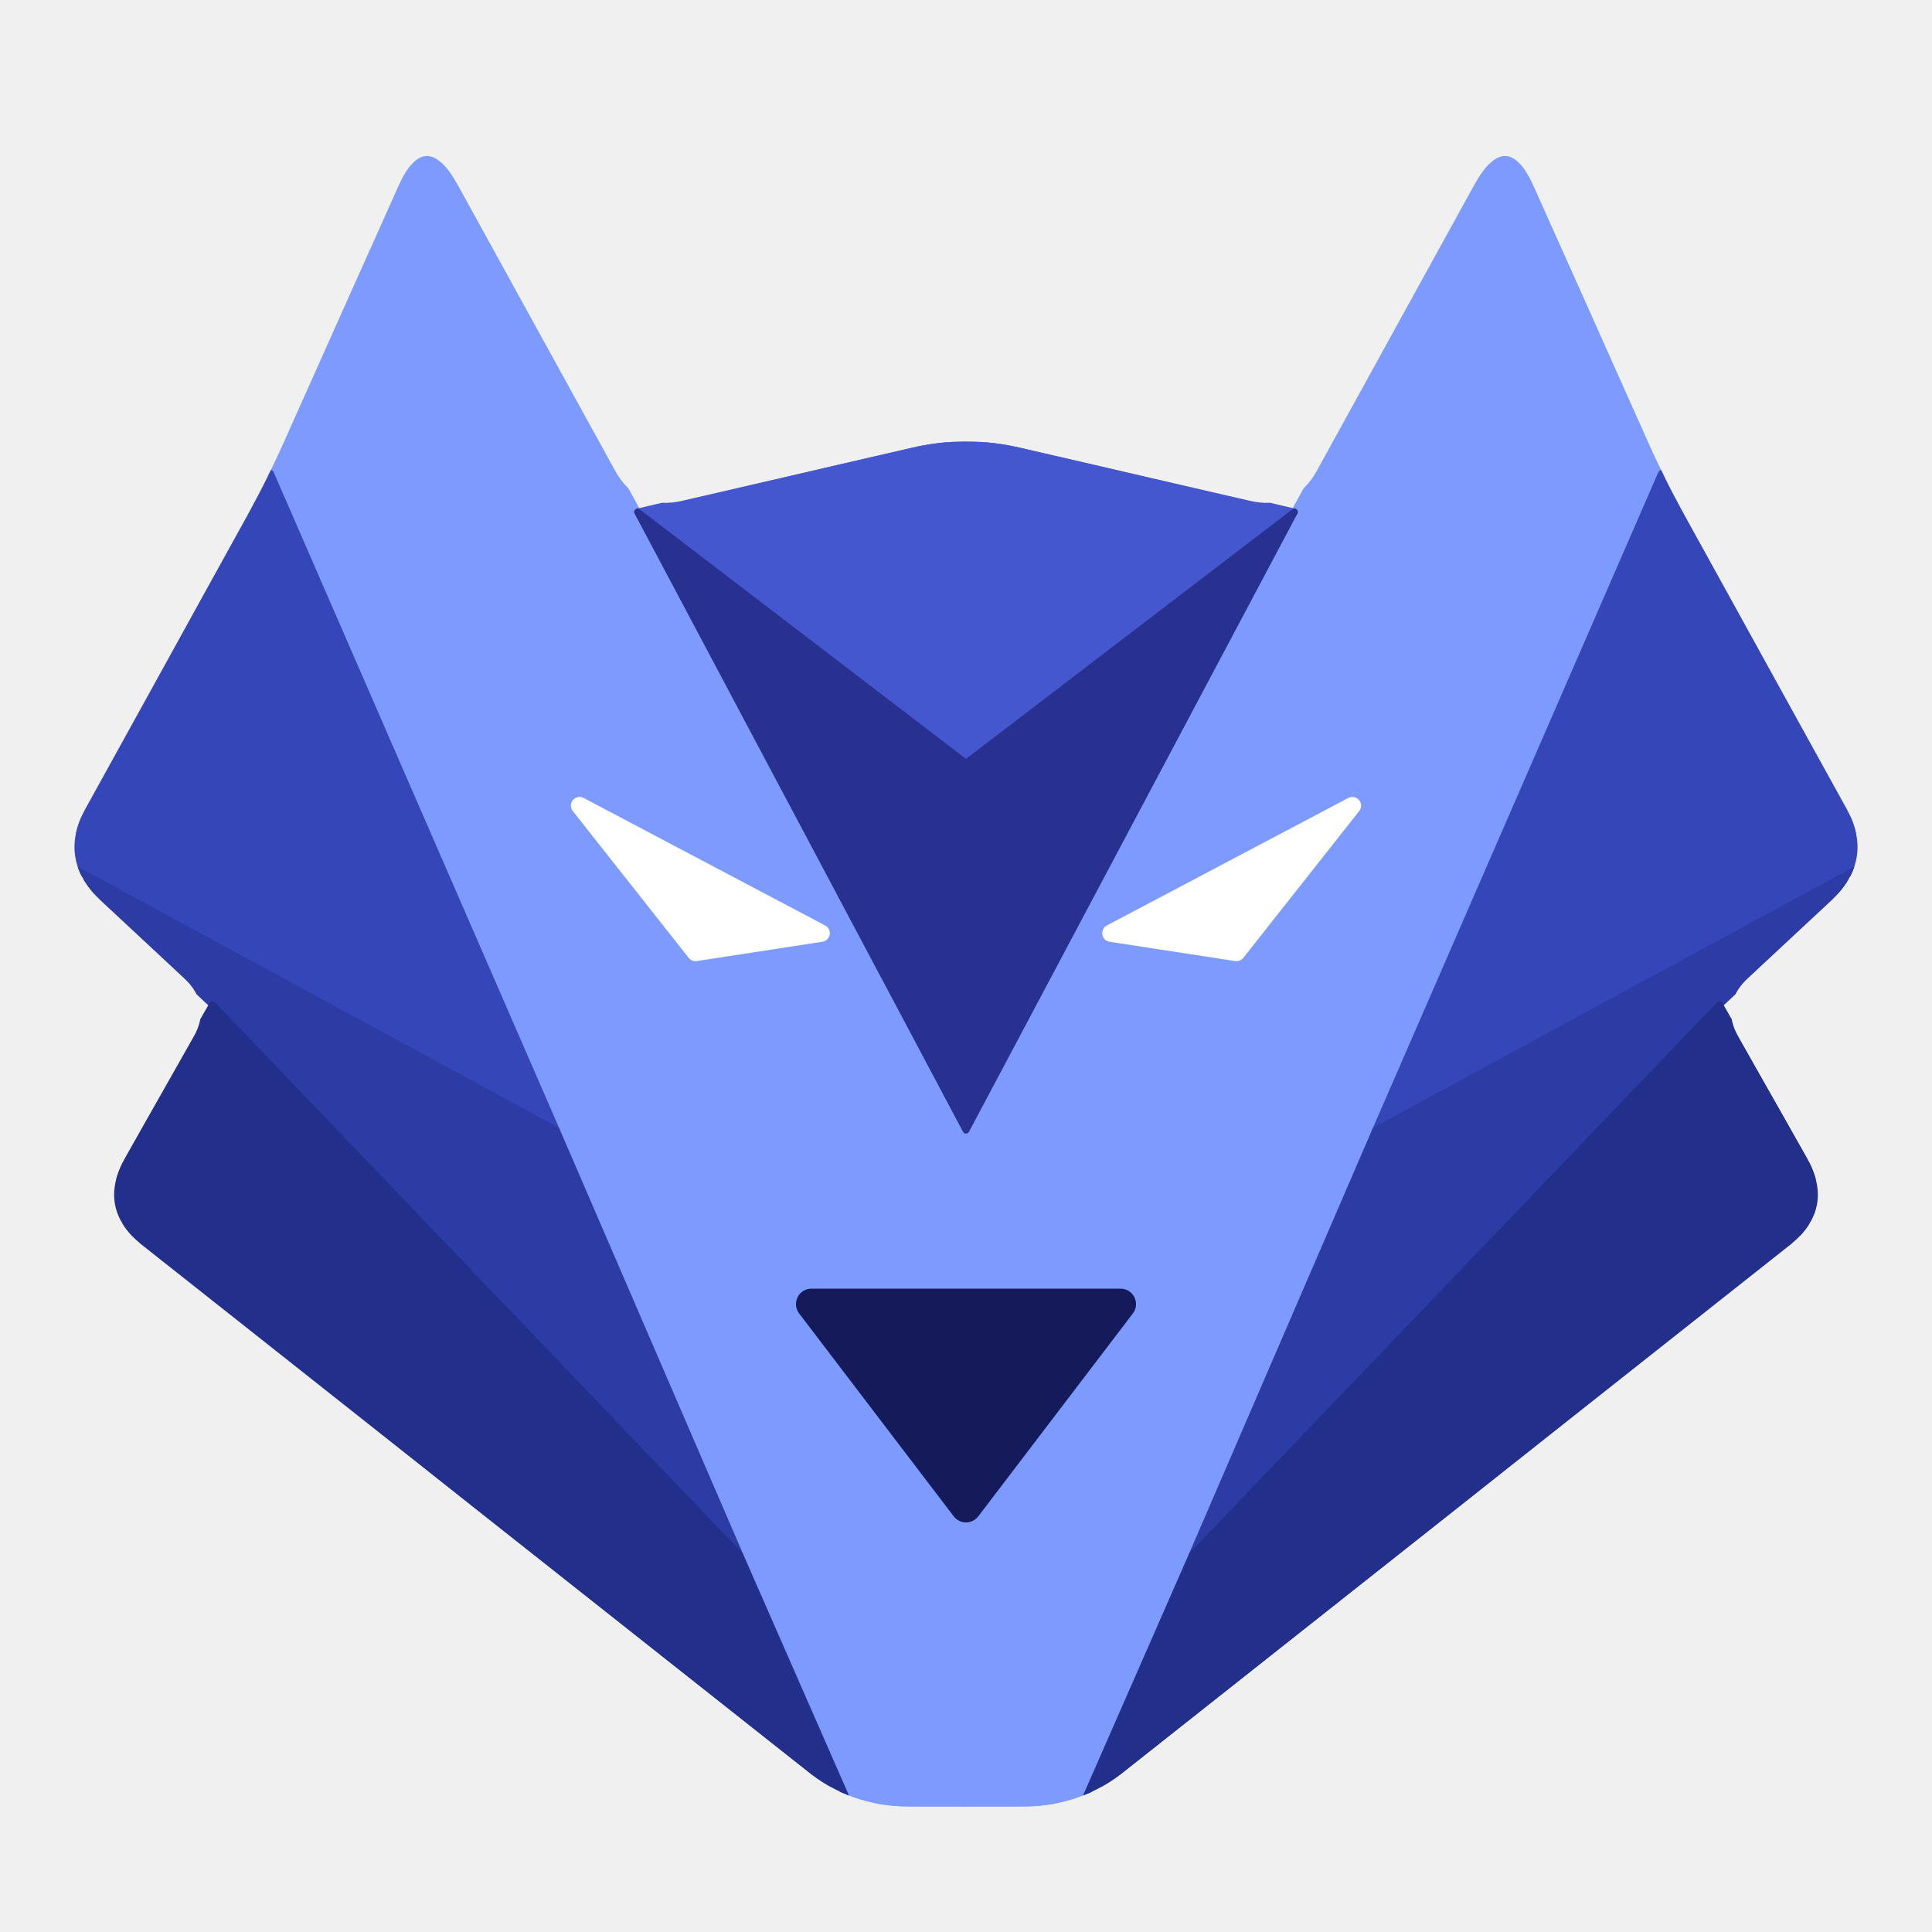
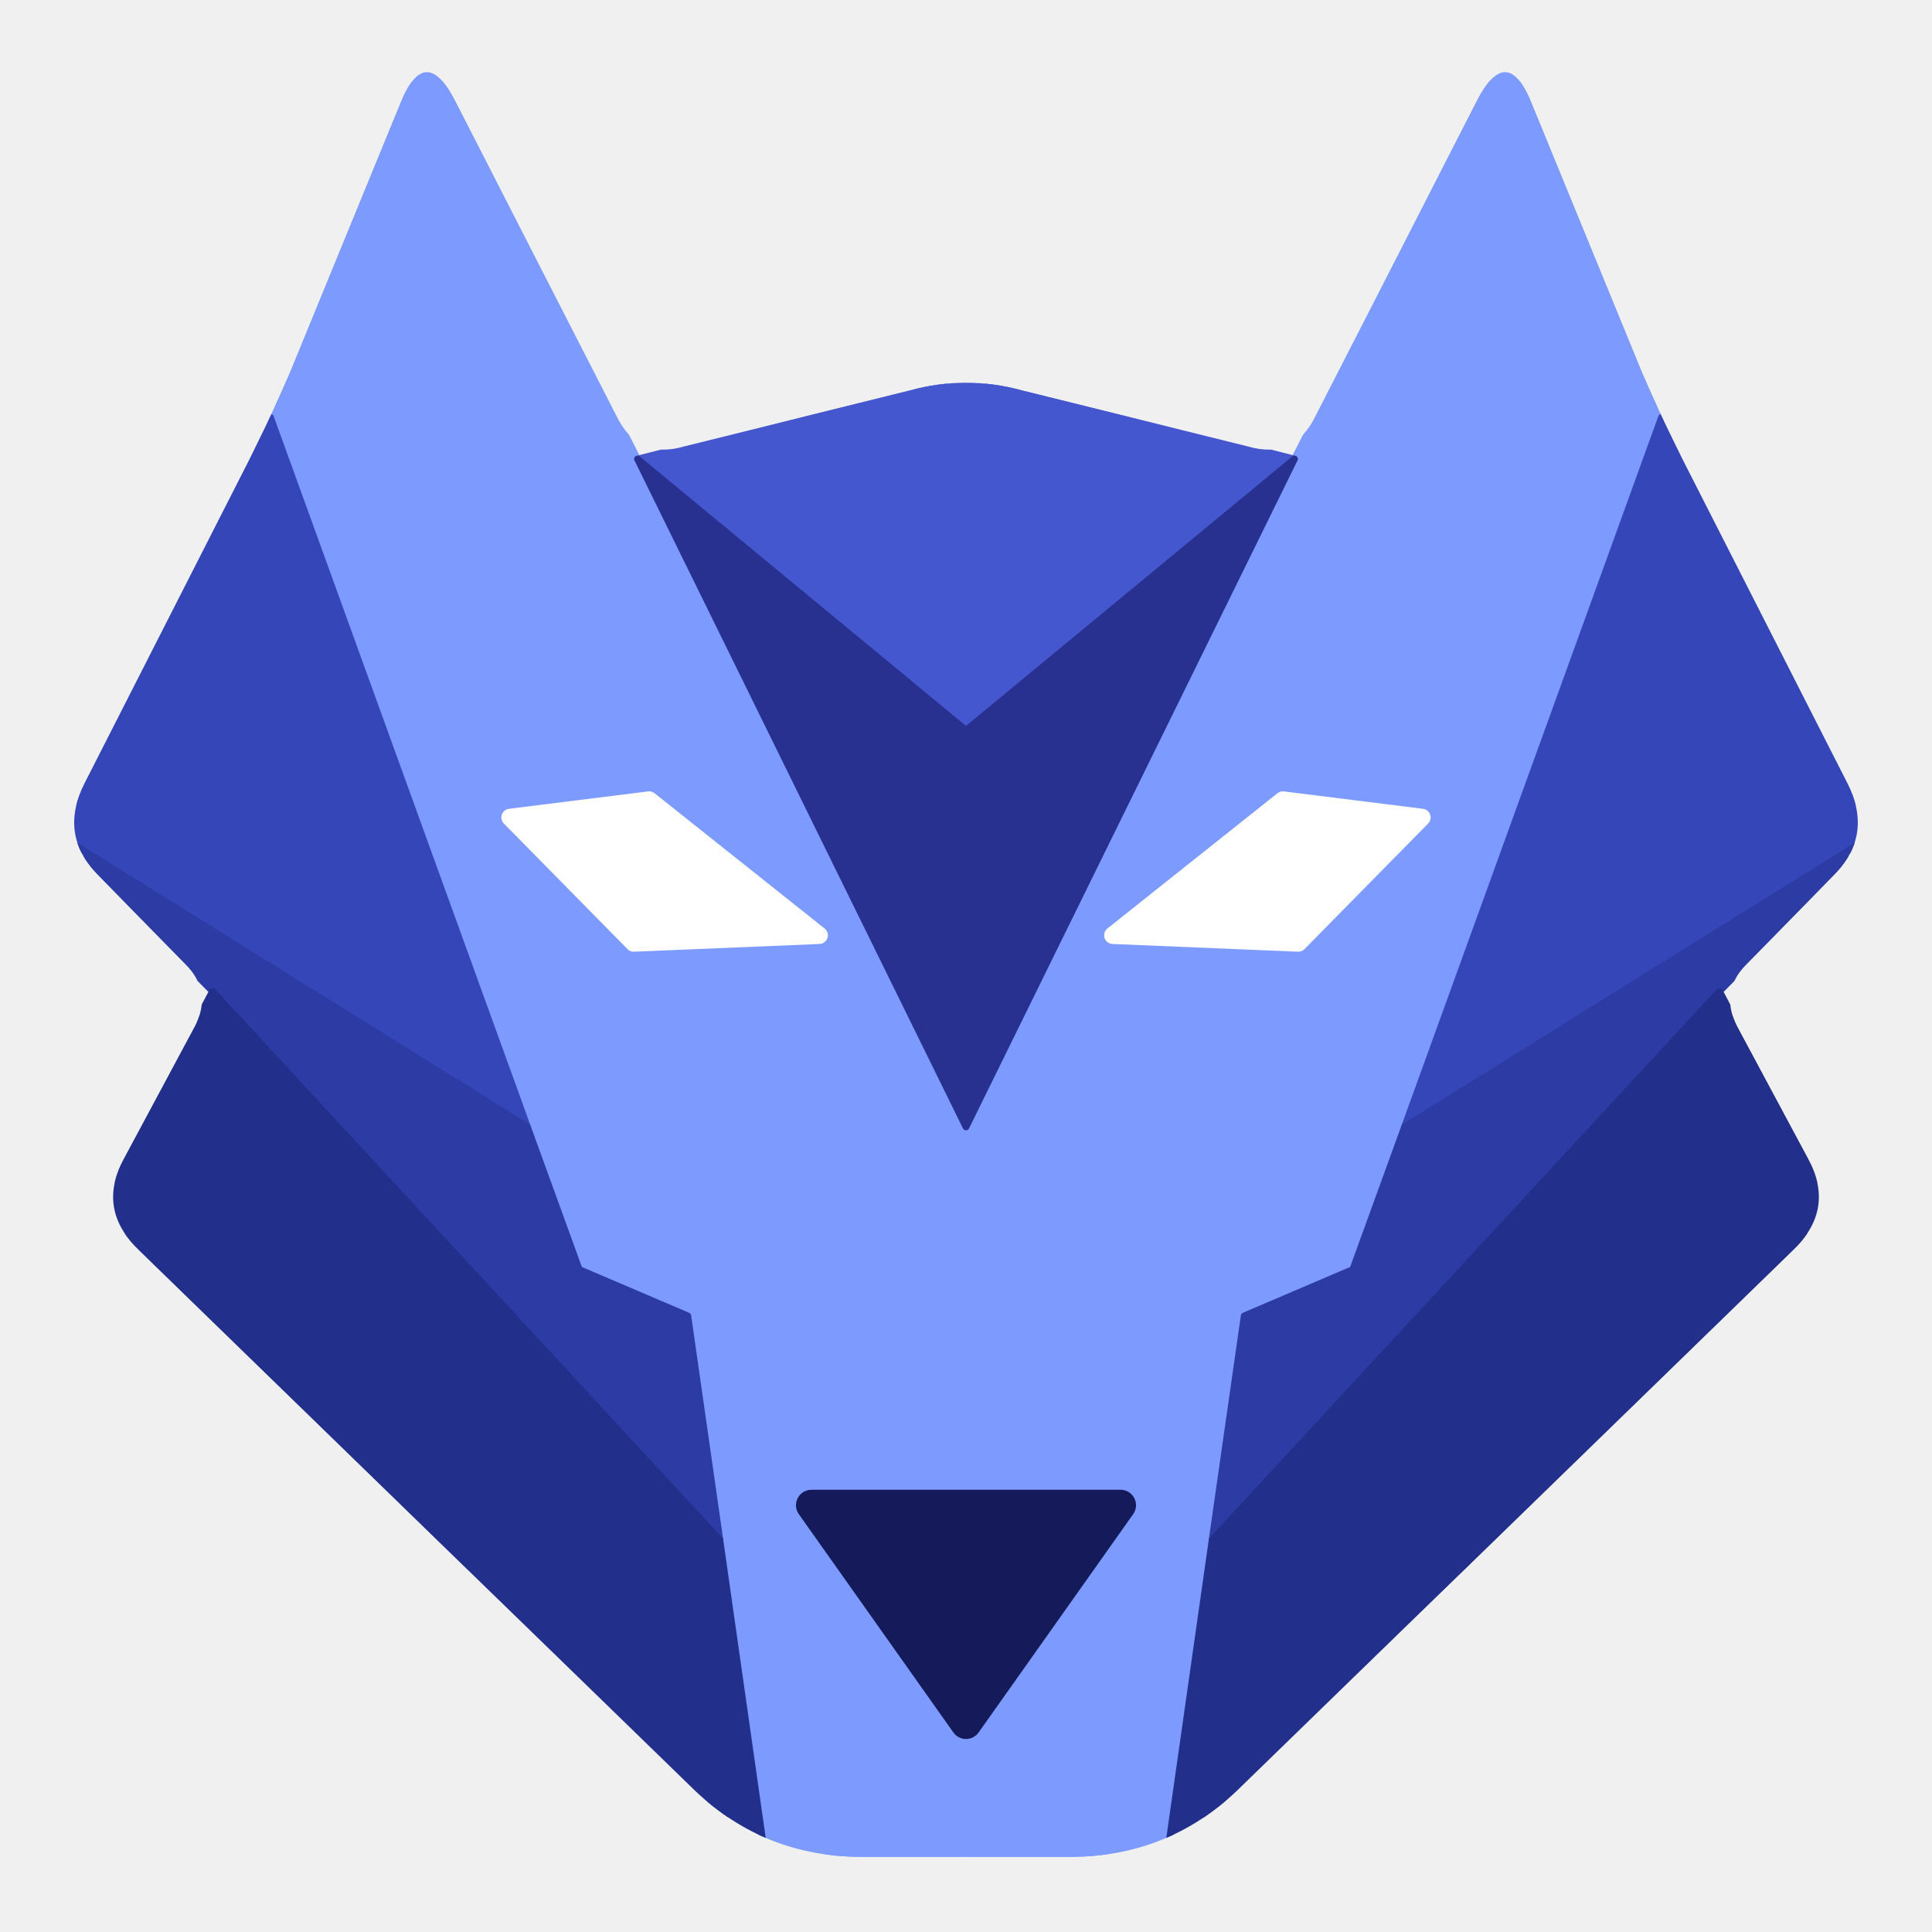
- <svg xmlns="http://www.w3.org/2000/svg" viewBox="0 -2.5 100 100">
+ <svg xmlns="http://www.w3.org/2000/svg" viewBox="0 -1.71 100 100">
  <style>.wolf-v{fill:#7D9BFF;stroke:#7D9BFF}.wolf-cheek{fill:#3446B8;stroke:#3446B8}.wolf-cheekLow{fill:#2C3CA4;stroke:#2C3CA4}.wolf-jaw{fill:#22308C;stroke:#22308C}.wolf-browTop{fill:#4557CF;stroke:#4557CF}.wolf-brow{fill:#28318F;stroke:#28318F}.wolf-nose{fill:#141A5A;stroke:#141A5A}.wolf-eye{fill:#FFFFFF;stroke:#FFFFFF}</style>
  <defs>
    <clipPath id="univrs-outline">
-       <path d="M20.6 7.2Q22 4 23.7 7.1L31.8 21.8Q33 24 35.4 23.4L47.1 20.7Q50 20 52.9 20.7L64.6 23.4Q67 24 68.2 21.8L76.3 7.1Q78 4 79.4 7.2L85 19.7Q86 22 87.2 24.2L95.6 39.4Q97 42 94.8 44.1L90.5 48.1Q89 49.5 90 51.2L93.5 57.4Q95 60 92.7 61.9L58.3 89.1Q56 91 53 91L47 91Q44 91 41.7 89.1L7.3 61.9Q5 60 6.5 57.4L10 51.2Q11 49.5 9.5 48.1L5.2 44.1Q3 42 4.4 39.4L12.8 24.2Q14 22 15 19.7Z" />
+       <path d="M20.7 3.7Q22 0.4 23.6 3.6L31.9 19.8Q33 22.1 35.4 21.4L47.1 18.5Q50 17.7 52.9 18.5L64.6 21.4Q67 22.1 68.1 19.8L76.4 3.6Q78 0.4 79.3 3.7L85 17.6Q86 19.9 87.1 22.1L95.6 38.8Q97 41.5 94.9 43.6L90.4 48.2Q89 49.6 89.9 51.4L93.6 58.3Q95 60.9 92.8 63L64 91Q60.4 94.4 55.4 94.4L44.6 94.4Q39.6 94.4 36 91L7.2 63Q5 60.9 6.4 58.3L10.1 51.4Q11 49.6 9.6 48.2L5.1 43.6Q3 41.5 4.4 38.8L12.9 22.1Q14 19.9 15 17.6Z" />
    </clipPath>
  </defs>
  <g clip-path="url(#univrs-outline)">
-     <polygon points="22,4 33,24 50,56 50,91 44,91 14,22" class="wolf-v" stroke-width="0.35" stroke-linejoin="round" />
-     <polygon points="78,4 67,24 50,56 50,91 56,91 86,22" class="wolf-v" stroke-width="0.35" stroke-linejoin="round" />
-     <polygon points="14,22 3,42 28.8,56" class="wolf-cheek" stroke-width="0.35" stroke-linejoin="round" />
-     <polygon points="86,22 97,42 71.2,56" class="wolf-cheek" stroke-width="0.35" stroke-linejoin="round" />
-     <polygon points="3,42 11,49.5 38.3,78 28.8,56" class="wolf-cheekLow" stroke-width="0.35" stroke-linejoin="round" />
-     <polygon points="97,42 89,49.5 61.7,78 71.2,56" class="wolf-cheekLow" stroke-width="0.35" stroke-linejoin="round" />
-     <polygon points="11,49.5 5,60 44,91 38.3,78" class="wolf-jaw" stroke-width="0.35" stroke-linejoin="round" />
-     <polygon points="89,49.5 95,60 56,91 61.7,78" class="wolf-jaw" stroke-width="0.35" stroke-linejoin="round" />
-     <polygon points="33,24 50,20 67,24 50,37" class="wolf-browTop" stroke-width="0.35" stroke-linejoin="round" />
-     <polygon points="33,24 50,37 67,24 50,56" class="wolf-brow" stroke-width="0.35" stroke-linejoin="round" />
-     <polygon points="42,65 58,65 50,75.5" class="wolf-nose" stroke-width="1.6" stroke-linejoin="round" />
-     <polygon points="30,39.2 42.5,45.8 36,46.8" class="wolf-eye" stroke-width="0.9" stroke-linejoin="round" />
-     <polygon points="70,39.2 57.5,45.8 64,46.8" class="wolf-eye" stroke-width="0.9" stroke-linejoin="round" />
+     <polygon points="22,0.44 33,22.05 50,56.62 50,94.43 39.6,94.43 35.6,66.4 29.98,64 14,19.89" class="wolf-v" stroke-width="0.35" stroke-linejoin="round" />
+     <polygon points="78,0.44 67,22.05 50,56.62 50,94.43 60.4,94.43 64.4,66.4 70.02,64 86,19.89" class="wolf-v" stroke-width="0.35" stroke-linejoin="round" />
+     <polygon points="14,19.89 3,41.49 27.3,56.62" class="wolf-cheek" stroke-width="0.35" stroke-linejoin="round" />
+     <polygon points="86,19.89 97,41.49 72.7,56.62" class="wolf-cheek" stroke-width="0.35" stroke-linejoin="round" />
+     <polygon points="3,41.49 11,49.6 37.26,78 35.6,66.4 29.98,64 27.3,56.62" class="wolf-cheekLow" stroke-width="0.35" stroke-linejoin="round" />
+     <polygon points="97,41.49 89,49.6 62.74,78 64.4,66.4 70.02,64 72.7,56.62" class="wolf-cheekLow" stroke-width="0.35" stroke-linejoin="round" />
+     <polygon points="11,49.6 5,60.94 39.6,94.43 37.26,78" class="wolf-jaw" stroke-width="0.35" stroke-linejoin="round" />
+     <polygon points="89,49.6 95,60.94 60.4,94.43 62.74,78" class="wolf-jaw" stroke-width="0.35" stroke-linejoin="round" />
+     <polygon points="33,22.05 50,17.73 67,22.05 50,36.09" class="wolf-browTop" stroke-width="0.35" stroke-linejoin="round" />
+     <polygon points="33,22.05 50,36.09 67,22.05 50,56.62" class="wolf-brow" stroke-width="0.35" stroke-linejoin="round" />
+     <polygon points="42,76.2 58,76.2 50,87.5" class="wolf-nose" stroke-width="1.6" stroke-linejoin="round" />
+     <polygon points="26.4,40.6 33.6,39.7 42.4,46.7 32.8,47.1" class="wolf-eye" stroke-width="0.9" stroke-linejoin="round" />
+     <polygon points="73.6,40.6 66.4,39.7 57.6,46.7 67.2,47.1" class="wolf-eye" stroke-width="0.9" stroke-linejoin="round" />
  </g>
</svg>
